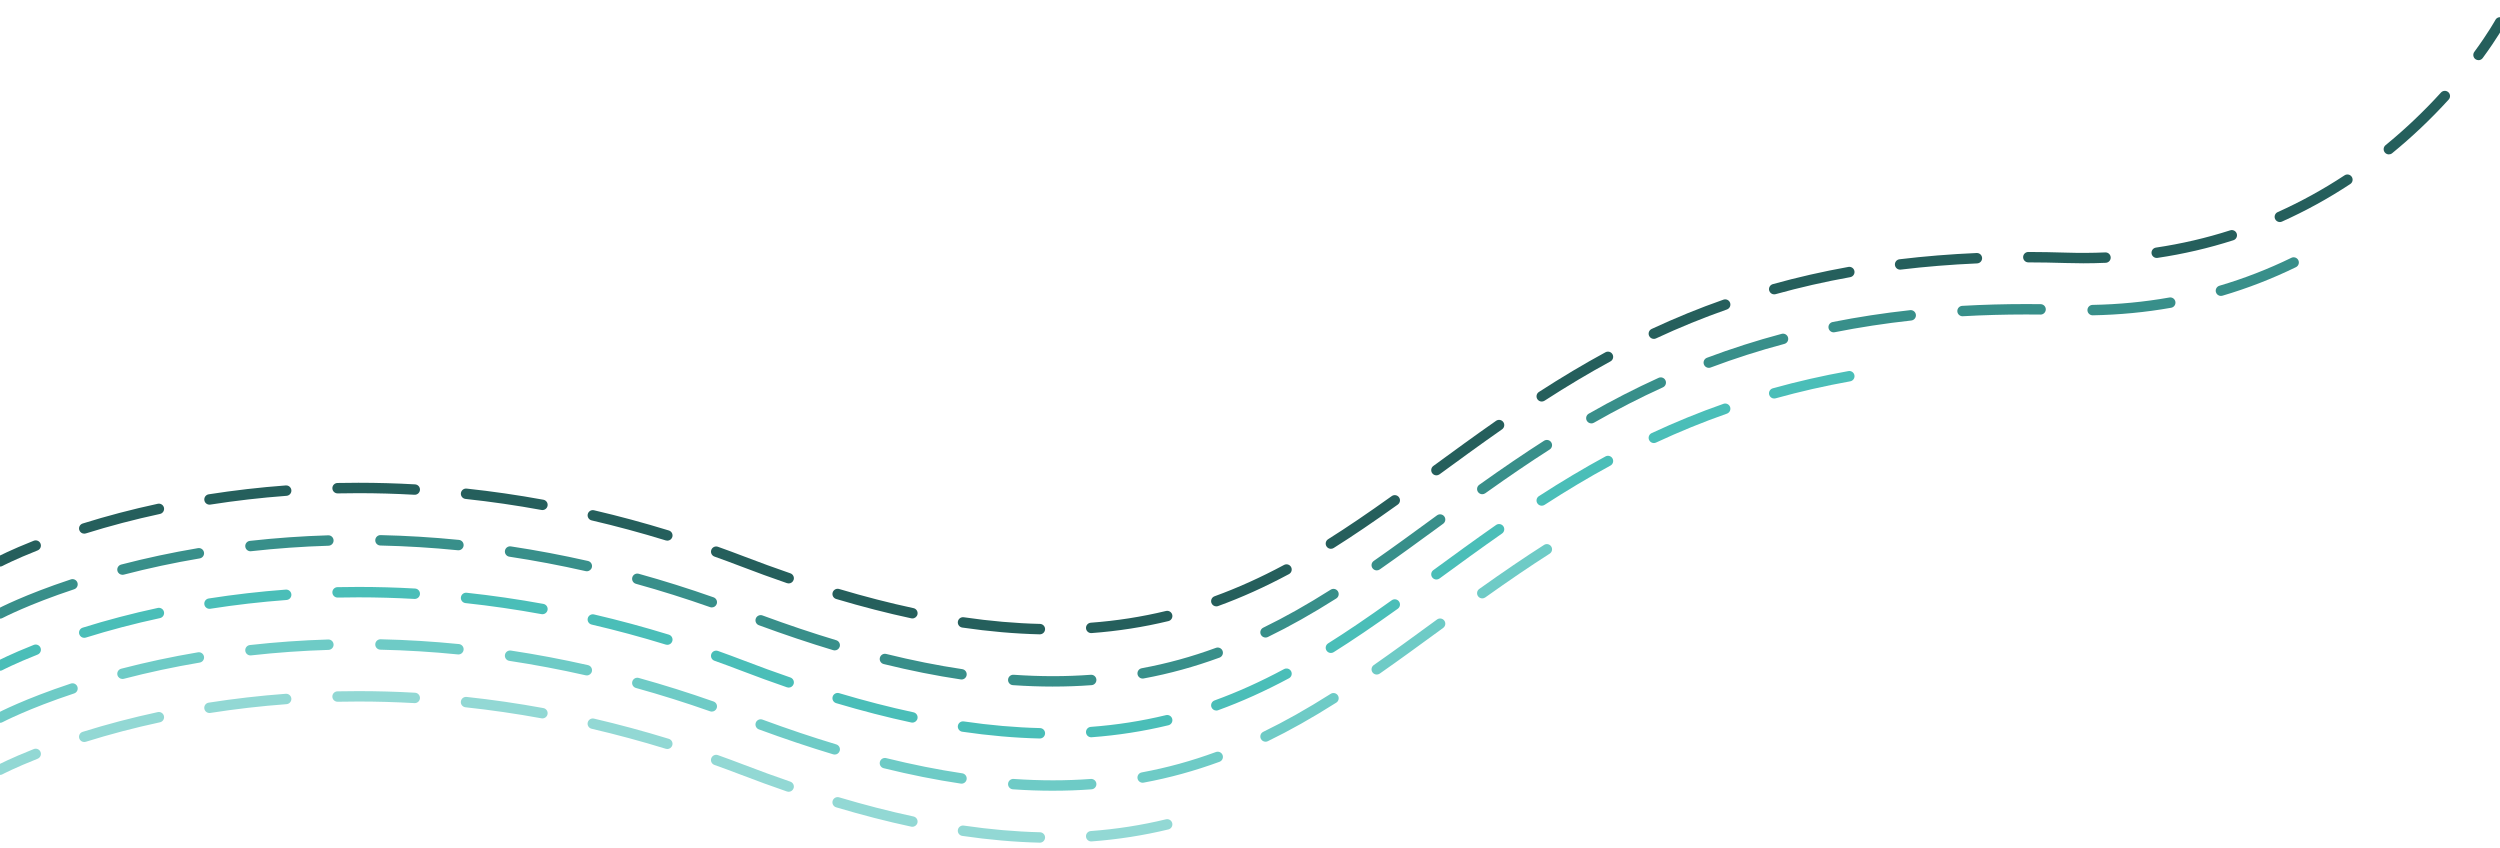
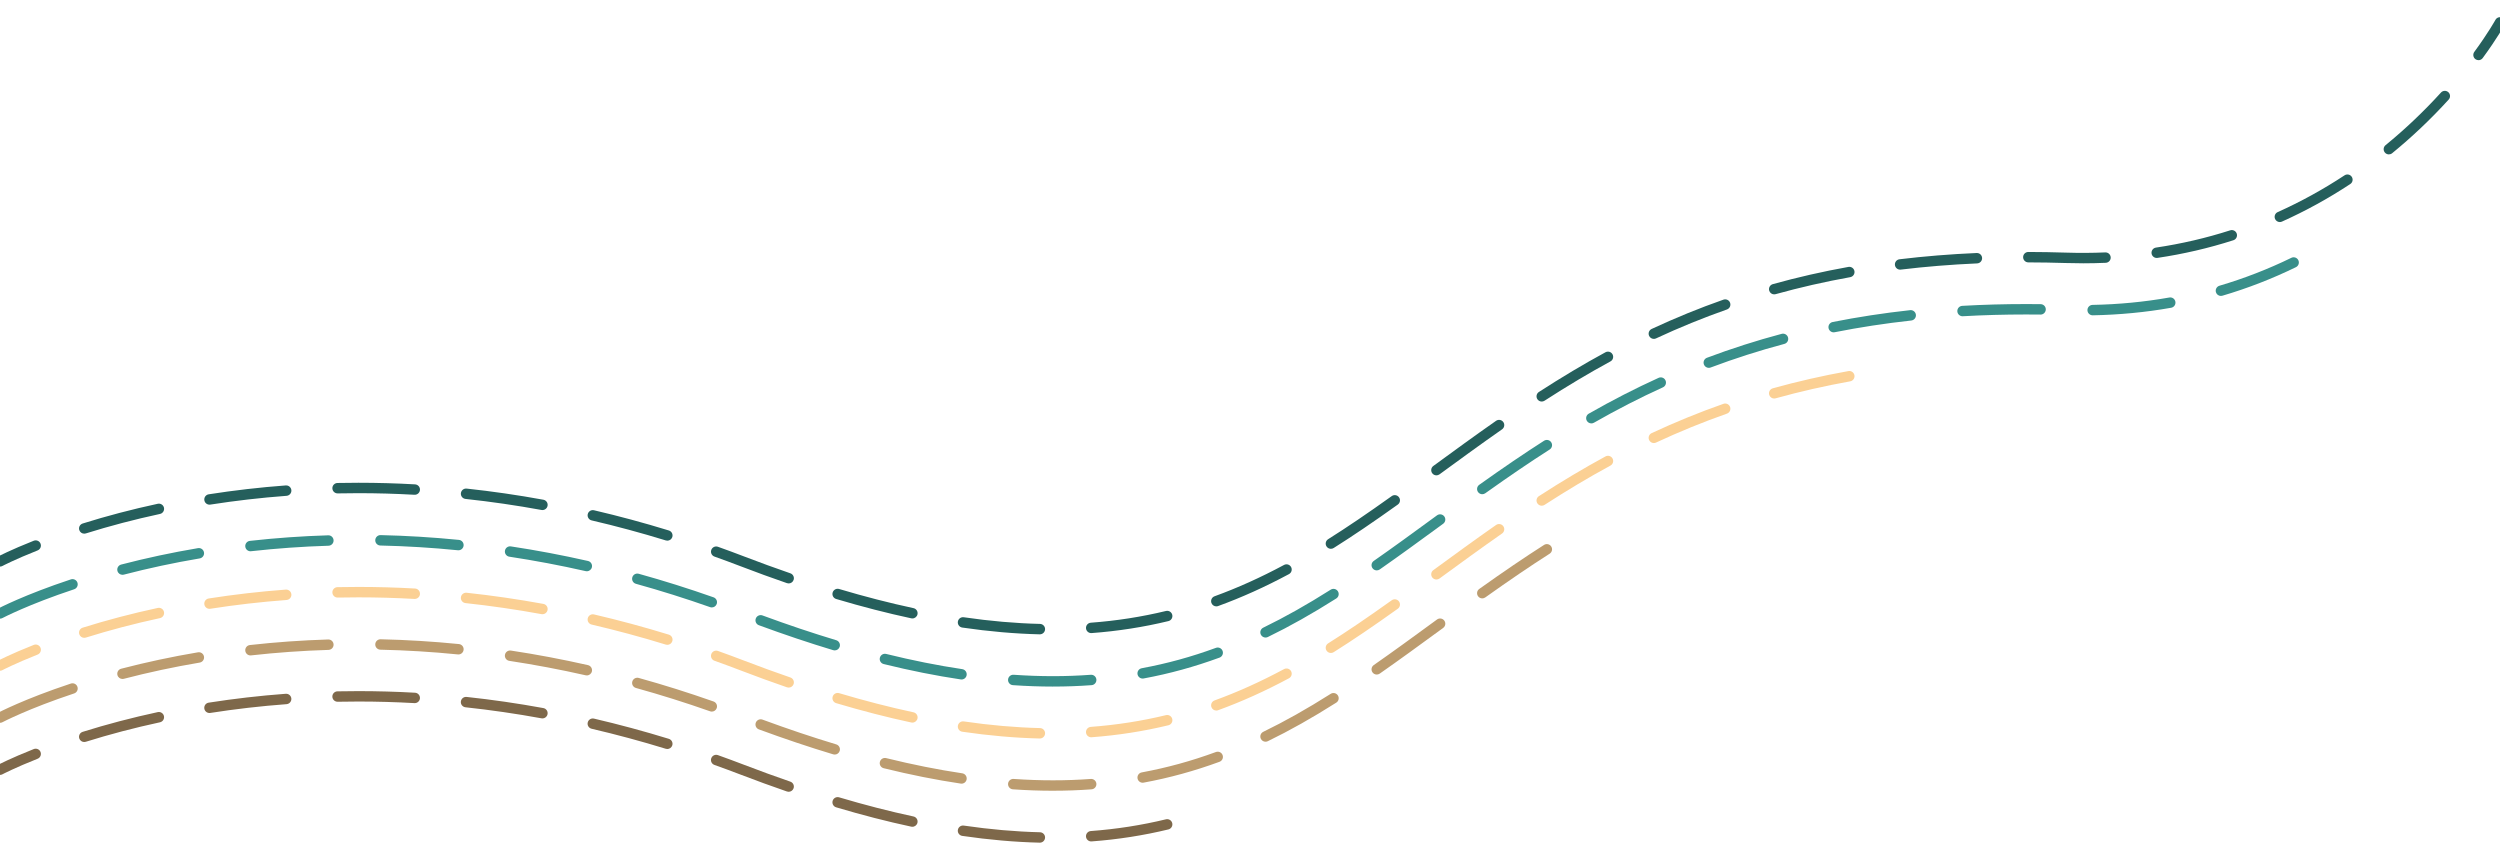
<svg xmlns="http://www.w3.org/2000/svg" id="Layer_1" viewBox="0 0 1920 651">
  <defs>
-     <style>.cls-1{fill:#4abeb8;}.cls-2{fill:#388f8a;}.cls-3{fill:#255f5c;}.cls-4{fill:#92d8d4;}.cls-5{fill:#6ecbc6;}</style>
+     <style>.cls-1{fill:#fbd094;}.cls-2{fill:#388f8a;}.cls-3{fill:#7e684a;}.cls-4{fill:#bc9c6f;}.cls-5{fill:#255f5c;}</style>
  </defs>
  <g>
-     <path class="cls-3" d="M0,435.14c-1.43,0-2.82-.77-3.54-2.13-1.03-1.95-.29-4.37,1.66-5.41,.4-.21,9.93-5.24,27.82-12.32,2.05-.81,4.38,.19,5.19,2.25,.81,2.05-.19,4.38-2.25,5.19-17.43,6.9-26.93,11.9-27.02,11.95-.6,.32-1.24,.47-1.87,.47Z" />
-     <path class="cls-3" d="M798.63,487.17s-.06,0-.1,0c-19.04-.45-39.06-2.2-59.51-5.2-2.19-.32-3.7-2.35-3.38-4.54,.32-2.19,2.34-3.7,4.54-3.38,20.13,2.95,39.82,4.67,58.54,5.11,2.21,.05,3.96,1.89,3.9,4.09-.05,2.18-1.83,3.91-4,3.91Zm39.41-.95c-2.08,0-3.83-1.6-3.99-3.7-.16-2.2,1.49-4.12,3.69-4.28,19.67-1.46,39.08-4.49,57.72-9.01,2.16-.52,4.31,.8,4.83,2.94,.52,2.15-.8,4.31-2.94,4.83-19.06,4.62-38.92,7.72-59.02,9.21-.1,0-.2,.01-.3,.01Zm-137.32-11.25c-.28,0-.56-.03-.84-.09-18.5-3.96-37.91-8.96-57.71-14.86-2.12-.63-3.32-2.86-2.69-4.98,.63-2.12,2.86-3.32,4.98-2.69,19.59,5.84,38.8,10.78,57.1,14.7,2.16,.46,3.54,2.59,3.07,4.75-.4,1.88-2.06,3.16-3.91,3.16Zm233.41-9.27c-1.63,0-3.17-1.01-3.76-2.63-.75-2.08,.32-4.37,2.39-5.13,17.72-6.44,35.19-14.31,53.4-24.07,1.95-1.05,4.37-.31,5.41,1.64,1.04,1.95,.31,4.37-1.64,5.41-18.55,9.94-36.36,17.96-54.44,24.54-.45,.16-.91,.24-1.37,.24Zm-328.43-17.62c-.43,0-.87-.07-1.3-.22-11.6-3.99-23.6-8.37-35.67-13-6.64-2.55-13.38-5.04-20.04-7.41-2.08-.74-3.17-3.03-2.42-5.11,.74-2.08,3.03-3.16,5.11-2.42,6.71,2.39,13.51,4.91,20.21,7.48,11.99,4.6,23.91,8.94,35.42,12.9,2.09,.72,3.2,3,2.48,5.08-.57,1.66-2.12,2.7-3.78,2.7Zm416.44-26.59c-1.33,0-2.63-.66-3.39-1.87-1.18-1.87-.61-4.34,1.26-5.52,14.43-9.07,29.95-19.59,48.85-33.1,1.8-1.28,4.29-.87,5.58,.93,1.29,1.8,.87,4.3-.93,5.58-19.03,13.6-34.68,24.2-49.25,33.36-.66,.42-1.4,.61-2.12,.61Zm-509.62-6.26c-.39,0-.78-.06-1.18-.18-18.86-5.8-38.03-10.97-56.96-15.38-2.15-.5-3.49-2.65-2.99-4.8,.5-2.15,2.65-3.49,4.8-2.99,19.11,4.45,38.46,9.68,57.5,15.53,2.11,.65,3.3,2.89,2.65,5-.53,1.72-2.11,2.83-3.82,2.83Zm-447.82-5.37c-1.7,0-3.28-1.09-3.82-2.8-.66-2.11,.51-4.35,2.62-5.01,18.5-5.8,37.91-10.9,57.69-15.16,2.15-.46,4.29,.91,4.75,3.07,.46,2.16-.91,4.29-3.07,4.75-19.54,4.21-38.71,9.25-56.98,14.97-.4,.12-.8,.18-1.2,.18Zm351.9-18.13c-.24,0-.48-.02-.72-.07-19.37-3.55-39.01-6.4-58.37-8.48-2.2-.24-3.79-2.21-3.55-4.4,.24-2.2,2.22-3.78,4.4-3.55,19.55,2.1,39.39,4.98,58.96,8.56,2.17,.4,3.61,2.48,3.21,4.65-.35,1.93-2.04,3.28-3.93,3.28Zm-255.71-4.15c-1.94,0-3.64-1.41-3.95-3.38-.34-2.18,1.15-4.23,3.33-4.57,19.44-3.05,39.36-5.34,59.22-6.82,2.2-.16,4.12,1.49,4.29,3.69,.16,2.2-1.49,4.12-3.69,4.29-19.64,1.46-39.35,3.73-58.57,6.74-.21,.03-.42,.05-.62,.05Zm157.65-7.6c-.08,0-.15,0-.23,0-14.32-.81-28.8-1.22-43.04-1.22-5.28,0-10.64,.06-15.92,.17-.03,0-.06,0-.09,0-2.17,0-3.95-1.74-4-3.92-.05-2.21,1.71-4.04,3.92-4.08,5.33-.11,10.75-.17,16.09-.17,14.39,0,29.03,.41,43.49,1.23,2.21,.12,3.89,2.01,3.77,4.22-.12,2.13-1.88,3.77-3.99,3.77Zm784.63-14.91c-1.23,0-2.45-.57-3.23-1.64-1.3-1.78-.91-4.29,.87-5.59,15.5-11.32,31.52-23.03,48.18-34.66,1.81-1.26,4.31-.82,5.57,.99,1.26,1.81,.82,4.31-.99,5.57-16.59,11.58-32.58,23.26-48.04,34.56-.71,.52-1.54,.77-2.36,.77Zm80.88-56.68c-1.31,0-2.6-.65-3.36-1.83-1.2-1.85-.67-4.33,1.19-5.53,17.69-11.44,34.42-21.41,51.13-30.49,1.94-1.06,4.37-.34,5.42,1.61,1.05,1.94,.34,4.37-1.61,5.42-16.54,8.98-33.09,18.85-50.61,30.18-.67,.43-1.42,.64-2.17,.64Zm86.1-48.12c-1.51,0-2.95-.85-3.63-2.31-.93-2-.07-4.38,1.93-5.32,18.06-8.42,36.62-16,55.17-22.51,2.09-.73,4.37,.36,5.1,2.45,.73,2.08-.37,4.37-2.45,5.1-18.3,6.42-36.62,13.9-54.44,22.21-.55,.26-1.12,.38-1.69,.38Zm92.43-34.19c-1.75,0-3.36-1.16-3.85-2.93-.59-2.13,.65-4.33,2.78-4.93,18.77-5.23,38.31-9.68,58.06-13.23,2.17-.39,4.25,1.05,4.64,3.23,.39,2.17-1.06,4.25-3.23,4.64-19.5,3.5-38.79,7.9-57.32,13.06-.36,.1-.72,.15-1.08,.15Zm96.7-18.99c-2,0-3.72-1.49-3.97-3.52-.27-2.19,1.3-4.19,3.49-4.45,19.14-2.31,39.08-3.93,59.28-4.81,2.24-.09,4.08,1.62,4.17,3.82,.1,2.21-1.62,4.07-3.82,4.17-20,.87-39.73,2.47-58.67,4.76-.16,.02-.33,.03-.49,.03Zm140.41-4.88c-4.39,0-8.87-.07-13.32-.21-9.62-.31-19.25-.47-28.62-.49-2.21,0-4-1.8-3.99-4.01,0-2.21,1.79-3.99,4-3.99h0c9.44,.02,19.15,.19,28.86,.5,10.16,.33,20.31,.27,30.23-.16,2.23-.09,4.07,1.62,4.17,3.82,.1,2.21-1.62,4.07-3.82,4.17-5.78,.25-11.68,.38-17.52,.38Zm56.66-4.11c-1.95,0-3.66-1.43-3.95-3.41-.32-2.19,1.19-4.22,3.37-4.54,19.4-2.88,38.59-7.34,57.03-13.26,2.11-.68,4.36,.48,5.03,2.58s-.48,4.36-2.58,5.03c-18.86,6.06-38.47,10.62-58.31,13.56-.2,.03-.4,.04-.59,.04Zm94.56-27.56c-1.53,0-2.99-.88-3.65-2.36-.9-2.02,0-4.38,2.01-5.29,17.65-7.91,34.92-17.41,51.34-28.23,1.85-1.22,4.33-.71,5.54,1.14,1.22,1.84,.71,4.33-1.14,5.54-16.78,11.06-34.43,20.76-52.47,28.85-.53,.24-1.09,.35-1.63,.35Zm83.74-51.96c-1.16,0-2.31-.5-3.1-1.47-1.4-1.71-1.15-4.23,.57-5.63,15.04-12.29,29.36-25.89,42.55-40.4,1.49-1.64,4.02-1.75,5.65-.27,1.63,1.49,1.75,4.02,.27,5.65-13.46,14.8-28.07,28.67-43.41,41.21-.74,.61-1.64,.9-2.53,.9Z" />
-     <path class="cls-3" d="M1903.49,46.21c-.82,0-1.65-.25-2.36-.77-1.78-1.31-2.17-3.81-.86-5.59,10.79-14.71,16.17-24.49,16.22-24.58,1.06-1.94,3.49-2.65,5.43-1.59,1.94,1.06,2.65,3.49,1.59,5.43-.23,.41-5.66,10.29-16.79,25.47-.78,1.07-2,1.64-3.23,1.64Z" />
+     <path class="cls-5" d="M0,435.14c-1.43,0-2.82-.77-3.54-2.13-1.03-1.95-.29-4.37,1.66-5.41,.4-.21,9.93-5.24,27.82-12.32,2.05-.81,4.38,.19,5.19,2.25,.81,2.05-.19,4.38-2.25,5.19-17.43,6.9-26.93,11.9-27.02,11.95-.6,.32-1.24,.47-1.87,.47Z" />
+     <path class="cls-5" d="M798.63,487.17s-.06,0-.1,0c-19.04-.45-39.06-2.2-59.51-5.2-2.19-.32-3.7-2.35-3.38-4.54,.32-2.19,2.34-3.7,4.54-3.38,20.13,2.95,39.82,4.67,58.54,5.11,2.21,.05,3.96,1.89,3.9,4.09-.05,2.18-1.83,3.91-4,3.91Zm39.41-.95c-2.08,0-3.83-1.6-3.99-3.7-.16-2.2,1.49-4.12,3.69-4.28,19.67-1.46,39.08-4.49,57.72-9.01,2.16-.52,4.31,.8,4.83,2.94,.52,2.15-.8,4.31-2.94,4.83-19.06,4.62-38.92,7.72-59.02,9.21-.1,0-.2,.01-.3,.01Zm-137.32-11.25c-.28,0-.56-.03-.84-.09-18.5-3.96-37.91-8.96-57.71-14.86-2.12-.63-3.32-2.86-2.69-4.98,.63-2.12,2.86-3.32,4.98-2.69,19.59,5.84,38.8,10.78,57.1,14.7,2.16,.46,3.54,2.59,3.07,4.75-.4,1.88-2.06,3.16-3.91,3.16Zm233.41-9.27c-1.63,0-3.17-1.01-3.76-2.63-.75-2.08,.32-4.37,2.39-5.13,17.72-6.44,35.19-14.31,53.4-24.07,1.95-1.05,4.37-.31,5.41,1.64,1.04,1.95,.31,4.37-1.64,5.41-18.55,9.94-36.36,17.96-54.44,24.54-.45,.16-.91,.24-1.37,.24Zm-328.43-17.62c-.43,0-.87-.07-1.3-.22-11.6-3.99-23.6-8.37-35.67-13-6.64-2.55-13.38-5.04-20.04-7.41-2.08-.74-3.17-3.03-2.42-5.11,.74-2.08,3.03-3.16,5.11-2.42,6.71,2.39,13.51,4.91,20.21,7.48,11.99,4.6,23.91,8.94,35.42,12.9,2.09,.72,3.2,3,2.48,5.08-.57,1.66-2.12,2.7-3.78,2.7Zm416.44-26.59c-1.33,0-2.63-.66-3.39-1.87-1.18-1.87-.61-4.34,1.26-5.52,14.43-9.07,29.95-19.59,48.85-33.1,1.8-1.28,4.29-.87,5.58,.93,1.29,1.8,.87,4.3-.93,5.58-19.03,13.6-34.68,24.2-49.25,33.36-.66,.42-1.4,.61-2.12,.61Zm-509.62-6.26c-.39,0-.78-.06-1.18-.18-18.86-5.8-38.03-10.97-56.96-15.38-2.15-.5-3.49-2.65-2.99-4.8,.5-2.15,2.65-3.49,4.8-2.99,19.11,4.45,38.46,9.68,57.5,15.53,2.11,.65,3.3,2.89,2.65,5-.53,1.72-2.11,2.83-3.82,2.83Zm-447.82-5.37c-1.7,0-3.28-1.09-3.82-2.8-.66-2.11,.51-4.35,2.62-5.01,18.5-5.8,37.91-10.9,57.69-15.16,2.15-.46,4.29,.91,4.75,3.07,.46,2.16-.91,4.29-3.07,4.75-19.54,4.21-38.71,9.25-56.98,14.97-.4,.12-.8,.18-1.2,.18Zm351.9-18.13c-.24,0-.48-.02-.72-.07-19.37-3.55-39.01-6.4-58.37-8.48-2.2-.24-3.79-2.21-3.55-4.4,.24-2.2,2.22-3.78,4.4-3.55,19.55,2.1,39.39,4.98,58.96,8.56,2.17,.4,3.61,2.48,3.21,4.65-.35,1.93-2.04,3.28-3.93,3.28Zm-255.71-4.15c-1.94,0-3.64-1.41-3.95-3.38-.34-2.18,1.15-4.23,3.33-4.57,19.44-3.05,39.36-5.34,59.22-6.82,2.2-.16,4.12,1.49,4.29,3.69,.16,2.2-1.49,4.12-3.69,4.29-19.64,1.46-39.35,3.73-58.57,6.74-.21,.03-.42,.05-.62,.05Zm157.65-7.6c-.08,0-.15,0-.23,0-14.32-.81-28.8-1.22-43.04-1.22-5.28,0-10.64,.06-15.92,.17-.03,0-.06,0-.09,0-2.17,0-3.95-1.74-4-3.92-.05-2.21,1.71-4.04,3.92-4.08,5.33-.11,10.75-.17,16.09-.17,14.39,0,29.03,.41,43.49,1.23,2.21,.12,3.89,2.01,3.77,4.22-.12,2.13-1.88,3.77-3.99,3.77Zm784.63-14.91c-1.23,0-2.45-.57-3.23-1.64-1.3-1.78-.91-4.29,.87-5.59,15.5-11.32,31.52-23.03,48.18-34.66,1.81-1.26,4.31-.82,5.57,.99,1.26,1.81,.82,4.31-.99,5.57-16.59,11.58-32.58,23.26-48.04,34.56-.71,.52-1.54,.77-2.36,.77Zm80.88-56.68c-1.31,0-2.6-.65-3.36-1.83-1.2-1.85-.67-4.33,1.19-5.53,17.69-11.44,34.42-21.41,51.13-30.49,1.94-1.06,4.37-.34,5.42,1.61,1.05,1.94,.34,4.37-1.61,5.42-16.54,8.98-33.09,18.85-50.61,30.18-.67,.43-1.42,.64-2.17,.64Zm86.1-48.12c-1.51,0-2.95-.85-3.63-2.31-.93-2-.07-4.38,1.93-5.32,18.06-8.42,36.62-16,55.17-22.51,2.09-.73,4.37,.36,5.1,2.45,.73,2.08-.37,4.37-2.45,5.1-18.3,6.42-36.62,13.9-54.44,22.21-.55,.26-1.12,.38-1.69,.38Zm92.43-34.19c-1.75,0-3.36-1.16-3.85-2.93-.59-2.13,.65-4.33,2.78-4.93,18.77-5.23,38.31-9.68,58.06-13.23,2.17-.39,4.25,1.05,4.64,3.23,.39,2.17-1.06,4.25-3.23,4.64-19.5,3.5-38.79,7.9-57.32,13.06-.36,.1-.72,.15-1.08,.15Zm96.7-18.99c-2,0-3.72-1.49-3.97-3.52-.27-2.19,1.3-4.19,3.49-4.45,19.14-2.31,39.08-3.93,59.28-4.81,2.24-.09,4.08,1.62,4.17,3.82,.1,2.21-1.62,4.07-3.82,4.17-20,.87-39.73,2.47-58.67,4.76-.16,.02-.33,.03-.49,.03Zm140.41-4.88c-4.39,0-8.87-.07-13.32-.21-9.62-.31-19.25-.47-28.62-.49-2.21,0-4-1.8-3.99-4.01,0-2.21,1.79-3.99,4-3.99h0c9.44,.02,19.15,.19,28.86,.5,10.16,.33,20.31,.27,30.23-.16,2.23-.09,4.07,1.62,4.17,3.82,.1,2.21-1.62,4.07-3.82,4.17-5.78,.25-11.68,.38-17.52,.38Zm56.66-4.11c-1.95,0-3.66-1.43-3.95-3.41-.32-2.19,1.19-4.22,3.37-4.54,19.4-2.88,38.59-7.34,57.03-13.26,2.11-.68,4.36,.48,5.03,2.58s-.48,4.36-2.58,5.03c-18.86,6.06-38.47,10.62-58.31,13.56-.2,.03-.4,.04-.59,.04Zm94.56-27.56c-1.53,0-2.99-.88-3.65-2.36-.9-2.02,0-4.38,2.01-5.29,17.65-7.91,34.92-17.41,51.34-28.23,1.85-1.22,4.33-.71,5.54,1.14,1.22,1.84,.71,4.33-1.14,5.54-16.78,11.06-34.43,20.76-52.47,28.85-.53,.24-1.09,.35-1.63,.35Zm83.74-51.96c-1.16,0-2.31-.5-3.1-1.47-1.4-1.71-1.15-4.23,.57-5.63,15.04-12.29,29.36-25.89,42.55-40.4,1.49-1.64,4.02-1.75,5.65-.27,1.63,1.49,1.75,4.02,.27,5.65-13.46,14.8-28.07,28.67-43.41,41.21-.74,.61-1.64,.9-2.53,.9Z" />
+     <path class="cls-5" d="M1903.49,46.21c-.82,0-1.65-.25-2.36-.77-1.78-1.31-2.17-3.81-.86-5.59,10.79-14.71,16.17-24.49,16.22-24.58,1.06-1.94,3.49-2.65,5.43-1.59,1.94,1.06,2.65,3.49,1.59,5.43-.23,.41-5.66,10.29-16.79,25.47-.78,1.07-2,1.64-3.23,1.64Z" />
  </g>
  <path class="cls-2" d="M808.7,527.29c-10.03,0-20.4-.37-30.8-1.09-2.2-.15-3.87-2.06-3.71-4.27,.15-2.2,2.08-3.87,4.27-3.71,10.22,.71,20.4,1.07,30.25,1.07s19.57-.36,29.04-1.06c2.19-.17,4.12,1.49,4.28,3.69,.16,2.2-1.49,4.12-3.69,4.28-9.66,.72-19.63,1.08-29.63,1.08Zm-70.27-5.45c-.2,0-.39-.01-.59-.04-18.94-2.82-38.85-6.79-59.18-11.81-2.14-.53-3.45-2.7-2.92-4.84,.53-2.14,2.7-3.46,4.84-2.92,20.09,4.96,39.75,8.89,58.44,11.67,2.18,.33,3.69,2.36,3.37,4.55-.29,1.99-2,3.41-3.95,3.41Zm139.13-.7c-1.89,0-3.57-1.35-3.93-3.27-.4-2.17,1.03-4.26,3.2-4.66,19.48-3.61,38.12-8.73,57-15.66,2.07-.76,4.37,.3,5.13,2.38,.76,2.07-.3,4.37-2.38,5.13-19.31,7.08-38.38,12.32-58.3,16.01-.25,.05-.49,.07-.73,.07Zm-236.5-21.63c-.38,0-.77-.06-1.15-.17-18.34-5.52-37.55-11.97-57.09-19.17-2.07-.76-3.13-3.06-2.37-5.14,.76-2.07,3.06-3.13,5.14-2.37,19.39,7.15,38.45,13.55,56.63,19.02,2.12,.64,3.31,2.87,2.68,4.98-.52,1.73-2.11,2.85-3.83,2.85Zm330.87-9.87c-1.48,0-2.91-.83-3.6-2.25-.97-1.99-.14-4.38,1.85-5.35,16.59-8.06,33.54-17.6,51.8-29.17,1.87-1.18,4.34-.63,5.52,1.24,1.18,1.87,.63,4.34-1.24,5.52-18.52,11.73-35.72,21.42-52.58,29.61-.56,.27-1.16,.4-1.75,.4ZM0,475.14c-1.43,0-2.82-.77-3.54-2.13-1.03-1.95-.29-4.37,1.66-5.41,.82-.43,20.44-10.76,56.31-22.63,2.1-.69,4.36,.44,5.05,2.54s-.44,4.36-2.54,5.05c-35.16,11.65-54.88,22.01-55.08,22.11-.6,.32-1.24,.47-1.87,.47Zm546.68-8.63c-.44,0-.89-.07-1.33-.23-18.85-6.64-38.01-12.67-56.96-17.92-2.13-.59-3.38-2.79-2.79-4.92,.59-2.13,2.79-3.38,4.92-2.79,19.12,5.3,38.46,11.39,57.48,18.09,2.08,.73,3.18,3.02,2.44,5.1-.58,1.64-2.12,2.67-3.77,2.67Zm-452.62-25.06c-1.78,0-3.4-1.19-3.87-2.99-.56-2.14,.72-4.32,2.86-4.88,19.13-4.99,38.99-9.23,59.01-12.61,2.18-.37,4.24,1.1,4.61,3.28,.37,2.18-1.1,4.24-3.28,4.61-19.8,3.34-39.42,7.54-58.33,12.47-.34,.09-.68,.13-1.01,.13Zm356.63-2.72c-.29,0-.59-.03-.89-.1-19.45-4.41-39.18-8.14-58.65-11.09-2.18-.33-3.69-2.37-3.36-4.55,.33-2.19,2.36-3.69,4.55-3.36,19.67,2.97,39.59,6.74,59.23,11.19,2.15,.49,3.5,2.63,3.01,4.79-.42,1.86-2.07,3.12-3.9,3.12Zm606.65-.67c-1.26,0-2.51-.6-3.28-1.71-1.26-1.81-.82-4.31,.99-5.57,15.13-10.55,29.9-21.35,45.54-32.78l3.05-2.23c1.78-1.3,4.29-.91,5.59,.87,1.3,1.78,.91,4.29-.87,5.59l-3.05,2.23c-15.68,11.46-30.48,22.27-45.68,32.88-.7,.49-1.5,.72-2.29,.72Zm-864.99-14.69c-2.01,0-3.74-1.51-3.97-3.56-.25-2.2,1.33-4.17,3.53-4.42,19.8-2.22,40.04-3.66,60.16-4.27,2.22-.08,4.05,1.67,4.12,3.88s-1.67,4.05-3.88,4.12c-19.9,.61-39.93,2.03-59.52,4.22-.15,.02-.3,.03-.45,.03Zm159.72-.75c-.13,0-.27,0-.4-.02-19.81-1.98-39.85-3.21-59.56-3.64-2.21-.05-3.96-1.88-3.91-4.09,.05-2.21,1.93-3.98,4.09-3.91,19.92,.44,40.17,1.68,60.18,3.68,2.2,.22,3.8,2.18,3.58,4.38-.21,2.06-1.95,3.6-3.98,3.6Zm786.32-43.05c-1.25,0-2.48-.58-3.26-1.68-1.28-1.8-.86-4.3,.94-5.58,18.64-13.28,34.45-24.02,49.76-33.81,1.86-1.19,4.34-.65,5.52,1.22,1.19,1.86,.65,4.33-1.22,5.52-15.2,9.71-30.9,20.39-49.43,33.58-.7,.5-1.51,.74-2.32,.74Zm83.77-54.4c-1.39,0-2.74-.73-3.48-2.02-1.09-1.92-.43-4.36,1.49-5.46,18.1-10.33,35.65-19.33,53.64-27.51,2.01-.91,4.38-.03,5.3,1.99,.92,2.01,.03,4.38-1.98,5.3-17.77,8.08-35.1,16.97-52.99,27.18-.63,.36-1.31,.53-1.98,.53Zm90.18-42.66c-1.62,0-3.14-.99-3.74-2.59-.78-2.07,.27-4.37,2.33-5.15,18.64-7.02,37.96-13.21,57.41-18.38,2.13-.57,4.33,.7,4.89,2.84s-.7,4.33-2.84,4.89c-19.19,5.11-38.25,11.21-56.65,18.14-.46,.17-.94,.26-1.41,.26Zm95.91-27.28c-1.87,0-3.54-1.32-3.92-3.22-.43-2.17,.98-4.27,3.14-4.7,19.21-3.82,39.24-6.89,59.53-9.11,2.21-.24,4.17,1.34,4.41,3.54,.24,2.2-1.34,4.17-3.54,4.41-20.05,2.2-39.85,5.22-58.84,9-.26,.05-.53,.08-.78,.08Zm98.97-12.35c-2.1,0-3.87-1.64-3.99-3.77-.13-2.21,1.56-4.1,3.77-4.22,15.9-.91,32.38-1.37,48.98-1.37h.03c3.7,0,7.48,.02,11.21,.07,2.21,.03,3.98,1.84,3.95,4.05s-1.87,4.01-4.05,3.95c-3.7-.04-7.44-.07-11.11-.07h-.03c-16.45,0-32.77,.46-48.53,1.35-.08,0-.15,0-.23,0Zm99.93-.72c-2.17,0-3.96-1.74-4-3.93-.04-2.21,1.72-4.03,3.92-4.07,20.01-.37,39.85-2.28,58.99-5.68,2.18-.39,4.25,1.06,4.64,3.24s-1.06,4.25-3.24,4.64c-19.55,3.47-39.81,5.42-60.24,5.8-.03,0-.05,0-.08,0Zm98.51-14.88c-1.73,0-3.32-1.13-3.83-2.87-.62-2.12,.59-4.34,2.71-4.97,18.88-5.56,37.46-12.77,55.23-21.44,1.98-.97,4.38-.14,5.35,1.84,.97,1.99,.14,4.38-1.84,5.35-18.17,8.86-37.17,16.24-56.47,21.92-.38,.11-.76,.16-1.13,.16Z" />
  <g>
    <path class="cls-1" d="M0,515.14c-1.43,0-2.82-.77-3.54-2.13-1.03-1.95-.29-4.37,1.66-5.41,.4-.21,9.93-5.24,27.82-12.32,2.05-.81,4.38,.19,5.19,2.25,.81,2.05-.19,4.38-2.25,5.19-17.43,6.9-26.93,11.9-27.02,11.95-.6,.32-1.24,.47-1.87,.47Z" />
    <path class="cls-1" d="M798.63,567.17s-.06,0-.1,0c-19.04-.45-39.06-2.2-59.51-5.2-2.19-.32-3.7-2.35-3.38-4.54s2.34-3.7,4.54-3.38c20.13,2.95,39.82,4.67,58.54,5.11,2.21,.05,3.96,1.89,3.9,4.09-.05,2.18-1.83,3.91-4,3.91Zm39.41-.95c-2.08,0-3.83-1.6-3.99-3.7-.16-2.2,1.49-4.12,3.69-4.28,19.67-1.46,39.08-4.49,57.72-9.01,2.16-.52,4.31,.8,4.83,2.94,.52,2.15-.8,4.31-2.94,4.83-19.06,4.62-38.92,7.72-59.02,9.21-.1,0-.2,.01-.3,.01Zm-137.32-11.25c-.28,0-.56-.03-.84-.09-18.5-3.96-37.91-8.96-57.71-14.86-2.12-.63-3.32-2.86-2.69-4.98,.63-2.12,2.86-3.32,4.98-2.69,19.59,5.84,38.8,10.78,57.1,14.7,2.16,.46,3.54,2.59,3.07,4.75-.4,1.88-2.06,3.16-3.91,3.16Zm233.41-9.27c-1.63,0-3.17-1.01-3.76-2.63-.75-2.08,.32-4.37,2.39-5.13,17.72-6.44,35.19-14.31,53.4-24.07,1.95-1.04,4.37-.31,5.41,1.64,1.04,1.95,.31,4.37-1.64,5.41-18.55,9.94-36.36,17.96-54.44,24.54-.45,.16-.91,.24-1.37,.24Zm-328.43-17.62c-.43,0-.87-.07-1.3-.22-11.6-3.99-23.6-8.37-35.67-13-6.64-2.55-13.38-5.04-20.04-7.41-2.08-.74-3.17-3.03-2.42-5.11,.74-2.08,3.03-3.16,5.11-2.42,6.71,2.39,13.51,4.91,20.21,7.48,11.99,4.6,23.91,8.94,35.42,12.9,2.09,.72,3.2,3,2.48,5.08-.57,1.66-2.12,2.7-3.78,2.7Zm416.44-26.59c-1.33,0-2.63-.66-3.39-1.87-1.18-1.87-.61-4.34,1.26-5.52,14.43-9.07,29.95-19.59,48.85-33.1,1.8-1.28,4.29-.87,5.58,.93,1.29,1.8,.87,4.3-.93,5.58-19.03,13.6-34.68,24.2-49.25,33.36-.66,.42-1.4,.61-2.12,.61Zm-509.62-6.26c-.39,0-.78-.06-1.18-.18-18.86-5.8-38.03-10.97-56.96-15.38-2.15-.5-3.49-2.65-2.99-4.8s2.65-3.49,4.8-2.99c19.11,4.45,38.46,9.68,57.5,15.53,2.11,.65,3.3,2.89,2.65,5-.53,1.72-2.11,2.83-3.82,2.83Zm-447.82-5.37c-1.7,0-3.28-1.09-3.82-2.8-.66-2.11,.51-4.35,2.62-5.01,18.5-5.8,37.91-10.9,57.69-15.16,2.15-.46,4.29,.91,4.75,3.07,.46,2.16-.91,4.29-3.07,4.75-19.54,4.21-38.71,9.25-56.98,14.97-.4,.12-.8,.18-1.2,.18Zm351.9-18.13c-.24,0-.48-.02-.72-.07-19.37-3.55-39.01-6.4-58.37-8.48-2.2-.24-3.79-2.21-3.55-4.4,.24-2.2,2.22-3.78,4.4-3.55,19.55,2.1,39.39,4.98,58.96,8.56,2.17,.4,3.61,2.48,3.21,4.65-.35,1.93-2.04,3.28-3.93,3.28Zm-255.71-4.15c-1.94,0-3.64-1.41-3.95-3.38-.34-2.18,1.15-4.23,3.33-4.57,19.44-3.05,39.36-5.34,59.22-6.82,2.2-.16,4.12,1.49,4.29,3.69,.16,2.2-1.49,4.12-3.69,4.29-19.64,1.46-39.35,3.73-58.57,6.74-.21,.03-.42,.05-.62,.05Zm157.65-7.6c-.08,0-.15,0-.23,0-14.32-.81-28.8-1.22-43.04-1.22-5.28,0-10.64,.06-15.92,.17-.03,0-.06,0-.09,0-2.17,0-3.95-1.74-4-3.92-.05-2.21,1.71-4.04,3.92-4.08,5.33-.11,10.75-.17,16.09-.17,14.39,0,29.03,.41,43.49,1.23,2.21,.12,3.89,2.01,3.77,4.22-.12,2.13-1.88,3.77-3.99,3.77Zm784.63-14.91c-1.23,0-2.45-.57-3.23-1.64-1.3-1.78-.91-4.29,.87-5.59,15.5-11.32,31.52-23.03,48.18-34.66,1.81-1.26,4.31-.82,5.57,.99,1.26,1.81,.82,4.31-.99,5.57-16.59,11.58-32.58,23.26-48.04,34.56-.71,.52-1.54,.77-2.36,.77Zm80.88-56.68c-1.31,0-2.6-.65-3.36-1.83-1.2-1.85-.67-4.33,1.19-5.53,17.69-11.44,34.42-21.41,51.13-30.49,1.94-1.06,4.37-.34,5.42,1.61,1.05,1.94,.34,4.37-1.61,5.42-16.54,8.98-33.09,18.85-50.61,30.18-.67,.43-1.42,.64-2.17,.64Zm86.1-48.12c-1.51,0-2.95-.85-3.63-2.31-.93-2-.07-4.38,1.93-5.32,18.06-8.42,36.62-16,55.17-22.51,2.09-.73,4.37,.37,5.1,2.45,.73,2.08-.37,4.37-2.45,5.1-18.3,6.42-36.62,13.9-54.44,22.21-.55,.26-1.12,.38-1.69,.38Zm92.43-34.19c-1.75,0-3.36-1.16-3.85-2.93-.59-2.13,.65-4.33,2.78-4.93,18.77-5.23,38.31-9.68,58.06-13.23,2.17-.39,4.25,1.05,4.64,3.23,.39,2.17-1.06,4.25-3.23,4.64-19.5,3.5-38.79,7.9-57.32,13.06-.36,.1-.72,.15-1.08,.15Z" />
  </g>
-   <path class="cls-5" d="M808.7,607.29c-10.03,0-20.4-.37-30.8-1.09-2.2-.15-3.87-2.06-3.71-4.27,.15-2.2,2.08-3.87,4.27-3.71,10.22,.71,20.4,1.07,30.25,1.07s19.57-.36,29.04-1.06c2.19-.16,4.12,1.49,4.28,3.69,.16,2.2-1.49,4.12-3.69,4.28-9.66,.72-19.63,1.08-29.63,1.08Zm-70.27-5.45c-.2,0-.39-.01-.59-.04-18.94-2.82-38.85-6.79-59.18-11.81-2.14-.53-3.45-2.7-2.92-4.84,.53-2.14,2.7-3.46,4.84-2.92,20.09,4.96,39.75,8.89,58.44,11.67,2.18,.33,3.69,2.36,3.37,4.55-.29,1.99-2,3.41-3.95,3.41Zm139.13-.7c-1.89,0-3.57-1.35-3.93-3.27-.4-2.17,1.03-4.26,3.2-4.66,19.48-3.61,38.12-8.73,57-15.66,2.07-.76,4.37,.3,5.13,2.38,.76,2.07-.3,4.37-2.38,5.13-19.31,7.08-38.38,12.32-58.3,16.01-.25,.05-.49,.07-.73,.07Zm-236.5-21.63c-.38,0-.77-.06-1.15-.17-18.34-5.52-37.55-11.97-57.09-19.17-2.07-.76-3.13-3.06-2.37-5.14,.76-2.07,3.06-3.13,5.14-2.37,19.39,7.15,38.45,13.55,56.63,19.02,2.12,.64,3.31,2.87,2.68,4.98-.52,1.73-2.11,2.85-3.83,2.85Zm330.87-9.87c-1.48,0-2.91-.83-3.6-2.25-.97-1.99-.14-4.38,1.85-5.35,16.59-8.06,33.54-17.6,51.8-29.17,1.87-1.18,4.34-.63,5.52,1.24,1.18,1.87,.63,4.34-1.24,5.52-18.52,11.73-35.72,21.42-52.58,29.61-.56,.27-1.16,.4-1.75,.4ZM0,555.14c-1.43,0-2.82-.77-3.54-2.13-1.03-1.95-.29-4.37,1.66-5.41,.82-.43,20.44-10.76,56.31-22.63,2.1-.7,4.36,.44,5.05,2.54s-.44,4.36-2.54,5.05c-35.16,11.65-54.88,22.01-55.08,22.11-.6,.32-1.24,.47-1.87,.47Zm546.68-8.63c-.44,0-.89-.07-1.33-.23-18.85-6.64-38.01-12.67-56.96-17.92-2.13-.59-3.38-2.79-2.79-4.92,.59-2.13,2.79-3.38,4.92-2.79,19.12,5.3,38.46,11.39,57.48,18.09,2.08,.73,3.18,3.02,2.44,5.1-.58,1.64-2.12,2.67-3.77,2.67Zm-452.62-25.06c-1.78,0-3.4-1.19-3.87-2.99-.56-2.14,.72-4.32,2.86-4.88,19.13-4.99,38.99-9.23,59.01-12.61,2.18-.37,4.24,1.1,4.61,3.28,.37,2.18-1.1,4.24-3.28,4.61-19.8,3.34-39.42,7.54-58.33,12.47-.34,.09-.68,.13-1.01,.13Zm356.63-2.72c-.29,0-.59-.03-.89-.1-19.45-4.41-39.18-8.14-58.65-11.09-2.18-.33-3.69-2.37-3.36-4.55,.33-2.19,2.36-3.69,4.55-3.36,19.67,2.97,39.59,6.74,59.23,11.19,2.15,.49,3.5,2.63,3.01,4.79-.42,1.86-2.07,3.12-3.9,3.12Zm606.65-.67c-1.26,0-2.51-.6-3.28-1.71-1.26-1.81-.82-4.31,.99-5.57,15.13-10.55,29.9-21.35,45.54-32.78l3.05-2.23c1.78-1.3,4.29-.91,5.59,.87,1.3,1.78,.91,4.29-.87,5.59l-3.05,2.23c-15.68,11.46-30.48,22.27-45.68,32.88-.7,.49-1.5,.72-2.29,.72Zm-864.99-14.69c-2.01,0-3.74-1.51-3.97-3.56-.25-2.2,1.33-4.17,3.53-4.42,19.8-2.22,40.04-3.66,60.16-4.27,2.22-.07,4.05,1.67,4.12,3.88s-1.67,4.05-3.88,4.12c-19.9,.61-39.93,2.03-59.52,4.22-.15,.02-.3,.03-.45,.03Zm159.72-.75c-.13,0-.27,0-.4-.02-19.81-1.98-39.85-3.21-59.56-3.64-2.21-.05-3.96-1.88-3.91-4.09,.05-2.18,1.83-3.91,4-3.91,.03,0,.06,0,.09,0,19.92,.44,40.17,1.68,60.18,3.68,2.2,.22,3.8,2.18,3.58,4.38-.21,2.06-1.95,3.6-3.98,3.6Zm786.32-43.05c-1.25,0-2.48-.58-3.26-1.68-1.28-1.8-.86-4.3,.94-5.58,18.64-13.28,34.45-24.02,49.76-33.81,1.86-1.19,4.33-.65,5.52,1.22,1.19,1.86,.65,4.33-1.22,5.52-15.2,9.72-30.9,20.39-49.43,33.58-.7,.5-1.51,.74-2.32,.74Z" />
+   <path class="cls-4" d="M808.7,607.29c-10.03,0-20.4-.37-30.8-1.09-2.2-.15-3.87-2.06-3.71-4.27,.15-2.2,2.08-3.87,4.27-3.71,10.22,.71,20.4,1.07,30.25,1.07s19.57-.36,29.04-1.06c2.19-.16,4.12,1.49,4.28,3.69,.16,2.2-1.49,4.12-3.69,4.28-9.66,.72-19.63,1.08-29.63,1.08Zm-70.27-5.45c-.2,0-.39-.01-.59-.04-18.94-2.82-38.85-6.79-59.18-11.81-2.14-.53-3.45-2.7-2.92-4.84,.53-2.14,2.7-3.46,4.84-2.92,20.09,4.96,39.75,8.89,58.44,11.67,2.18,.33,3.69,2.36,3.37,4.55-.29,1.99-2,3.41-3.95,3.41Zm139.13-.7c-1.89,0-3.57-1.35-3.93-3.27-.4-2.17,1.03-4.26,3.2-4.66,19.48-3.61,38.12-8.73,57-15.66,2.07-.76,4.37,.3,5.13,2.38,.76,2.07-.3,4.37-2.38,5.13-19.31,7.08-38.38,12.32-58.3,16.01-.25,.05-.49,.07-.73,.07Zm-236.5-21.63c-.38,0-.77-.06-1.15-.17-18.34-5.52-37.55-11.97-57.09-19.17-2.07-.76-3.13-3.06-2.37-5.14,.76-2.07,3.06-3.13,5.14-2.37,19.39,7.15,38.45,13.55,56.63,19.02,2.12,.64,3.31,2.87,2.68,4.98-.52,1.73-2.11,2.85-3.83,2.85Zm330.87-9.87c-1.48,0-2.91-.83-3.6-2.25-.97-1.99-.14-4.38,1.85-5.35,16.59-8.06,33.54-17.6,51.8-29.17,1.87-1.18,4.34-.63,5.52,1.24,1.18,1.87,.63,4.34-1.24,5.52-18.52,11.73-35.72,21.42-52.58,29.61-.56,.27-1.16,.4-1.75,.4ZM0,555.14c-1.43,0-2.82-.77-3.54-2.13-1.03-1.95-.29-4.37,1.66-5.41,.82-.43,20.44-10.76,56.31-22.63,2.1-.7,4.36,.44,5.05,2.54s-.44,4.36-2.54,5.05c-35.16,11.65-54.88,22.01-55.08,22.11-.6,.32-1.24,.47-1.87,.47Zm546.68-8.63c-.44,0-.89-.07-1.33-.23-18.85-6.64-38.01-12.67-56.96-17.92-2.13-.59-3.38-2.79-2.79-4.92,.59-2.13,2.79-3.38,4.92-2.79,19.12,5.3,38.46,11.39,57.48,18.09,2.08,.73,3.18,3.02,2.44,5.1-.58,1.64-2.12,2.67-3.77,2.67Zm-452.62-25.06c-1.78,0-3.4-1.19-3.87-2.99-.56-2.14,.72-4.32,2.86-4.88,19.13-4.99,38.99-9.23,59.01-12.61,2.18-.37,4.24,1.1,4.61,3.28,.37,2.18-1.1,4.24-3.28,4.61-19.8,3.34-39.42,7.54-58.33,12.47-.34,.09-.68,.13-1.01,.13Zm356.63-2.72c-.29,0-.59-.03-.89-.1-19.45-4.41-39.18-8.14-58.65-11.09-2.18-.33-3.69-2.37-3.36-4.55,.33-2.19,2.36-3.69,4.55-3.36,19.67,2.97,39.59,6.74,59.23,11.19,2.15,.49,3.5,2.63,3.01,4.79-.42,1.86-2.07,3.12-3.9,3.12Zm606.65-.67c-1.26,0-2.51-.6-3.28-1.71-1.26-1.81-.82-4.31,.99-5.57,15.13-10.55,29.9-21.35,45.54-32.78l3.05-2.23c1.78-1.3,4.29-.91,5.59,.87,1.3,1.78,.91,4.29-.87,5.59l-3.05,2.23c-15.68,11.46-30.48,22.27-45.68,32.88-.7,.49-1.5,.72-2.29,.72Zm-864.99-14.69c-2.01,0-3.74-1.51-3.97-3.56-.25-2.2,1.33-4.17,3.53-4.42,19.8-2.22,40.04-3.66,60.16-4.27,2.22-.07,4.05,1.67,4.12,3.88s-1.67,4.05-3.88,4.12c-19.9,.61-39.93,2.03-59.52,4.22-.15,.02-.3,.03-.45,.03Zm159.72-.75c-.13,0-.27,0-.4-.02-19.81-1.98-39.85-3.21-59.56-3.64-2.21-.05-3.96-1.88-3.91-4.09,.05-2.18,1.83-3.91,4-3.91,.03,0,.06,0,.09,0,19.92,.44,40.17,1.68,60.18,3.68,2.2,.22,3.8,2.18,3.58,4.38-.21,2.06-1.95,3.6-3.98,3.6Zm786.32-43.05c-1.25,0-2.48-.58-3.26-1.68-1.28-1.8-.86-4.3,.94-5.58,18.64-13.28,34.45-24.02,49.76-33.81,1.86-1.19,4.33-.65,5.52,1.22,1.19,1.86,.65,4.33-1.22,5.52-15.2,9.72-30.9,20.39-49.43,33.58-.7,.5-1.51,.74-2.32,.74Z" />
  <g>
-     <path class="cls-4" d="M0,595.14c-1.43,0-2.82-.77-3.54-2.13-1.03-1.95-.29-4.37,1.66-5.41,.4-.21,9.93-5.24,27.82-12.32,2.05-.81,4.38,.19,5.19,2.25,.81,2.05-.19,4.38-2.25,5.19-17.43,6.9-26.93,11.9-27.02,11.95-.6,.32-1.24,.47-1.87,.47Z" />
-     <path class="cls-4" d="M798.62,647.17s-.06,0-.1,0c-19.04-.45-39.06-2.2-59.51-5.2-2.19-.32-3.7-2.35-3.38-4.54,.32-2.19,2.34-3.7,4.54-3.38,20.12,2.95,39.82,4.67,58.54,5.12,2.21,.05,3.96,1.89,3.9,4.09-.05,2.18-1.83,3.91-4,3.91Zm39.41-.95c-2.08,0-3.83-1.6-3.99-3.7-.16-2.2,1.49-4.12,3.69-4.28,19.67-1.46,39.08-4.49,57.72-9.01,2.16-.52,4.31,.8,4.83,2.94,.52,2.15-.8,4.31-2.94,4.83-19.06,4.62-38.92,7.72-59.02,9.21-.1,0-.2,.01-.3,.01Zm-137.32-11.25c-.28,0-.56-.03-.84-.09-18.5-3.96-37.91-8.96-57.71-14.86-2.12-.63-3.32-2.86-2.69-4.98s2.86-3.32,4.98-2.69c19.59,5.84,38.8,10.78,57.1,14.7,2.16,.46,3.54,2.59,3.07,4.75-.4,1.88-2.06,3.16-3.91,3.16Zm-95.03-26.88c-.43,0-.87-.07-1.3-.22-11.62-4-23.62-8.37-35.67-13-6.64-2.54-13.38-5.04-20.04-7.41-2.08-.74-3.17-3.03-2.42-5.11,.74-2.08,3.03-3.16,5.11-2.42,6.72,2.4,13.52,4.91,20.21,7.48,11.97,4.59,23.88,8.93,35.42,12.9,2.09,.72,3.2,3,2.48,5.08-.57,1.66-2.12,2.7-3.78,2.7Zm-93.18-32.85c-.39,0-.78-.06-1.18-.18-18.86-5.8-38.03-10.97-56.96-15.38-2.15-.5-3.49-2.65-2.99-4.8s2.65-3.49,4.8-2.99c19.11,4.45,38.46,9.68,57.5,15.53,2.11,.65,3.3,2.89,2.65,5-.53,1.72-2.11,2.83-3.82,2.83Zm-447.82-5.37c-1.7,0-3.28-1.09-3.82-2.8-.66-2.11,.51-4.35,2.62-5.01,18.5-5.8,37.91-10.9,57.69-15.16,2.15-.46,4.29,.91,4.75,3.07,.46,2.16-.91,4.29-3.07,4.75-19.54,4.21-38.71,9.25-56.98,14.97-.4,.12-.8,.18-1.2,.18Zm351.9-18.13c-.24,0-.48-.02-.72-.07-19.37-3.55-39.01-6.4-58.37-8.48-2.2-.24-3.79-2.21-3.55-4.4,.24-2.2,2.2-3.79,4.41-3.55,19.55,2.1,39.39,4.98,58.96,8.56,2.17,.4,3.61,2.48,3.21,4.65-.35,1.93-2.04,3.28-3.93,3.28Zm-255.71-4.15c-1.94,0-3.64-1.41-3.95-3.38-.34-2.18,1.15-4.23,3.33-4.57,19.44-3.05,39.36-5.34,59.22-6.82,2.2-.16,4.12,1.49,4.29,3.69,.16,2.2-1.49,4.12-3.69,4.29-19.64,1.46-39.35,3.73-58.57,6.74-.21,.03-.42,.05-.62,.05Zm157.65-7.6c-.08,0-.15,0-.23,0-14.32-.81-28.8-1.22-43.04-1.22-5.29,0-10.65,.06-15.92,.17-2.18,.05-4.04-1.71-4.08-3.91-.05-2.21,1.71-4.04,3.92-4.08,5.33-.11,10.74-.17,16.09-.17,14.39,0,29.03,.41,43.49,1.23,2.21,.12,3.89,2.01,3.77,4.22-.12,2.13-1.88,3.77-3.99,3.77Z" />
+     <path class="cls-3" d="M0,595.14c-1.43,0-2.82-.77-3.54-2.13-1.03-1.95-.29-4.37,1.66-5.41,.4-.21,9.93-5.24,27.82-12.32,2.05-.81,4.38,.19,5.19,2.25,.81,2.05-.19,4.38-2.25,5.19-17.43,6.9-26.93,11.9-27.02,11.95-.6,.32-1.24,.47-1.87,.47Z" />
+     <path class="cls-3" d="M798.62,647.17s-.06,0-.1,0c-19.04-.45-39.06-2.2-59.51-5.2-2.19-.32-3.7-2.35-3.38-4.54,.32-2.19,2.34-3.7,4.54-3.38,20.12,2.95,39.82,4.67,58.54,5.12,2.21,.05,3.96,1.89,3.9,4.09-.05,2.18-1.83,3.91-4,3.91Zm39.41-.95c-2.08,0-3.83-1.6-3.99-3.7-.16-2.2,1.49-4.12,3.69-4.28,19.67-1.46,39.08-4.49,57.72-9.01,2.16-.52,4.31,.8,4.83,2.94,.52,2.15-.8,4.31-2.94,4.83-19.06,4.62-38.92,7.72-59.02,9.21-.1,0-.2,.01-.3,.01Zm-137.32-11.25c-.28,0-.56-.03-.84-.09-18.5-3.96-37.91-8.96-57.71-14.86-2.12-.63-3.32-2.86-2.69-4.98s2.86-3.32,4.98-2.69c19.59,5.84,38.8,10.78,57.1,14.7,2.16,.46,3.54,2.59,3.07,4.75-.4,1.88-2.06,3.16-3.91,3.16Zm-95.03-26.88c-.43,0-.87-.07-1.3-.22-11.62-4-23.62-8.37-35.67-13-6.64-2.54-13.38-5.04-20.04-7.41-2.08-.74-3.17-3.03-2.42-5.11,.74-2.08,3.03-3.16,5.11-2.42,6.72,2.4,13.52,4.91,20.21,7.48,11.97,4.59,23.88,8.93,35.42,12.9,2.09,.72,3.2,3,2.48,5.08-.57,1.66-2.12,2.7-3.78,2.7Zm-93.18-32.85c-.39,0-.78-.06-1.18-.18-18.86-5.8-38.03-10.97-56.96-15.38-2.15-.5-3.49-2.65-2.99-4.8s2.65-3.49,4.8-2.99c19.11,4.45,38.46,9.68,57.5,15.53,2.11,.65,3.3,2.89,2.65,5-.53,1.72-2.11,2.83-3.82,2.83Zm-447.82-5.37c-1.7,0-3.28-1.09-3.82-2.8-.66-2.11,.51-4.35,2.62-5.01,18.5-5.8,37.91-10.9,57.69-15.16,2.15-.46,4.29,.91,4.75,3.07,.46,2.16-.91,4.29-3.07,4.75-19.54,4.21-38.71,9.25-56.98,14.97-.4,.12-.8,.18-1.2,.18Zm351.9-18.13c-.24,0-.48-.02-.72-.07-19.37-3.55-39.01-6.4-58.37-8.48-2.2-.24-3.79-2.21-3.55-4.4,.24-2.2,2.2-3.79,4.41-3.55,19.55,2.1,39.39,4.98,58.96,8.56,2.17,.4,3.61,2.48,3.21,4.65-.35,1.93-2.04,3.28-3.93,3.28Zm-255.71-4.15c-1.94,0-3.64-1.41-3.95-3.38-.34-2.18,1.15-4.23,3.33-4.57,19.44-3.05,39.36-5.34,59.22-6.82,2.2-.16,4.12,1.49,4.29,3.69,.16,2.2-1.49,4.12-3.69,4.29-19.64,1.46-39.35,3.73-58.57,6.74-.21,.03-.42,.05-.62,.05Zm157.65-7.6c-.08,0-.15,0-.23,0-14.32-.81-28.8-1.22-43.04-1.22-5.29,0-10.65,.06-15.92,.17-2.18,.05-4.04-1.71-4.08-3.91-.05-2.21,1.71-4.04,3.92-4.08,5.33-.11,10.74-.17,16.09-.17,14.39,0,29.03,.41,43.49,1.23,2.21,.12,3.89,2.01,3.77,4.22-.12,2.13-1.88,3.77-3.99,3.77Z" />
  </g>
</svg>
